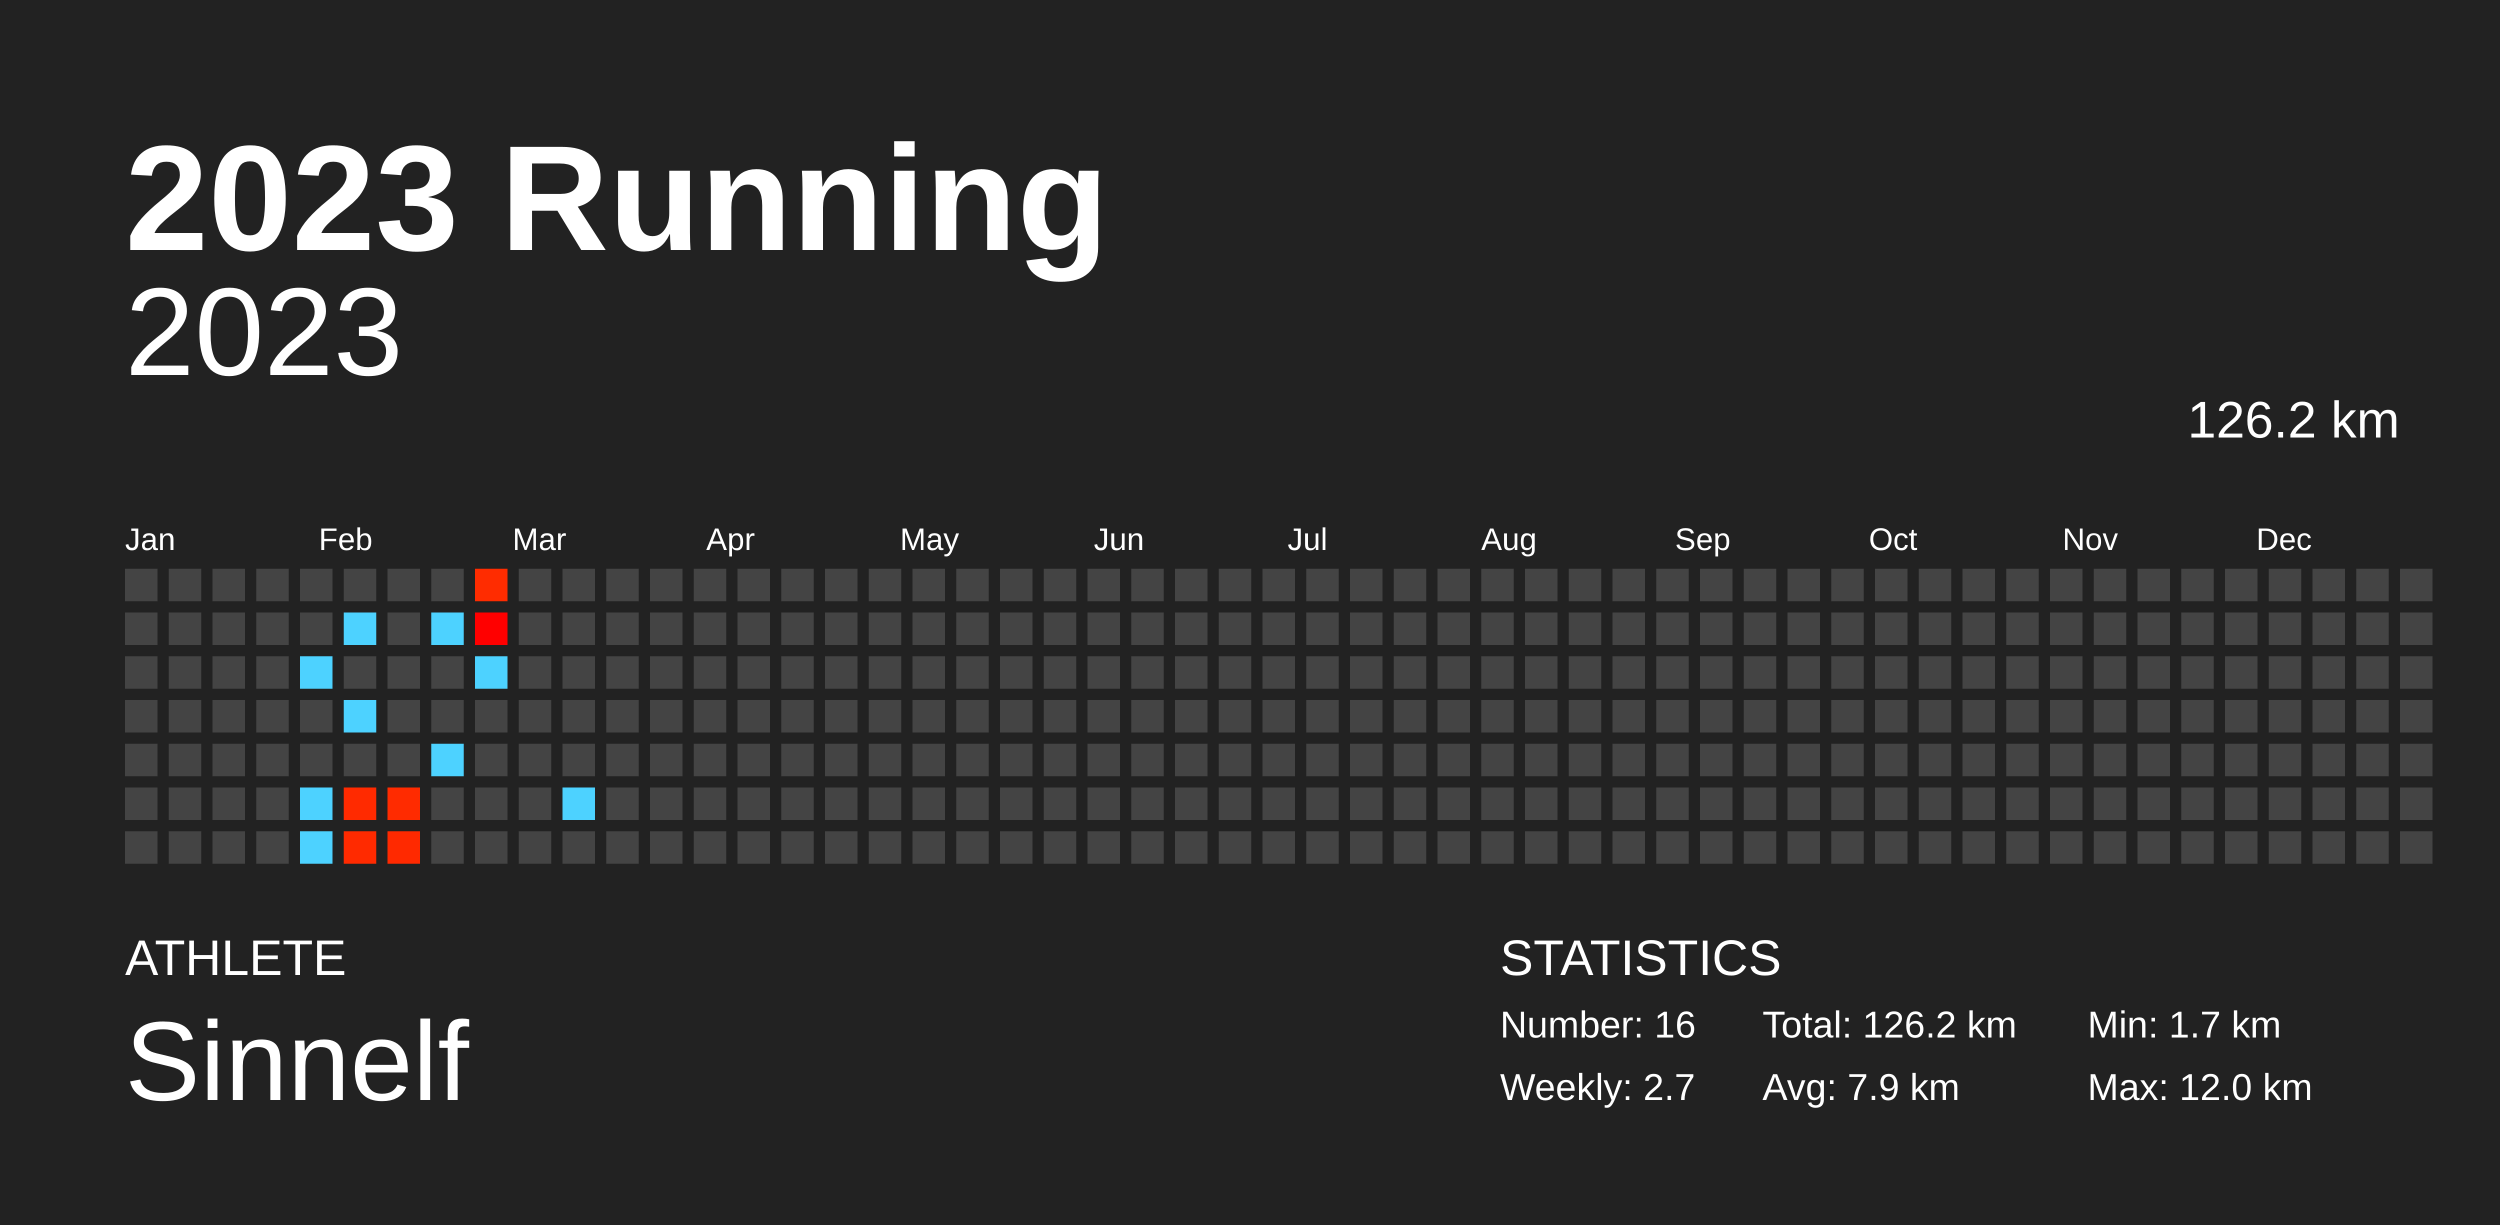
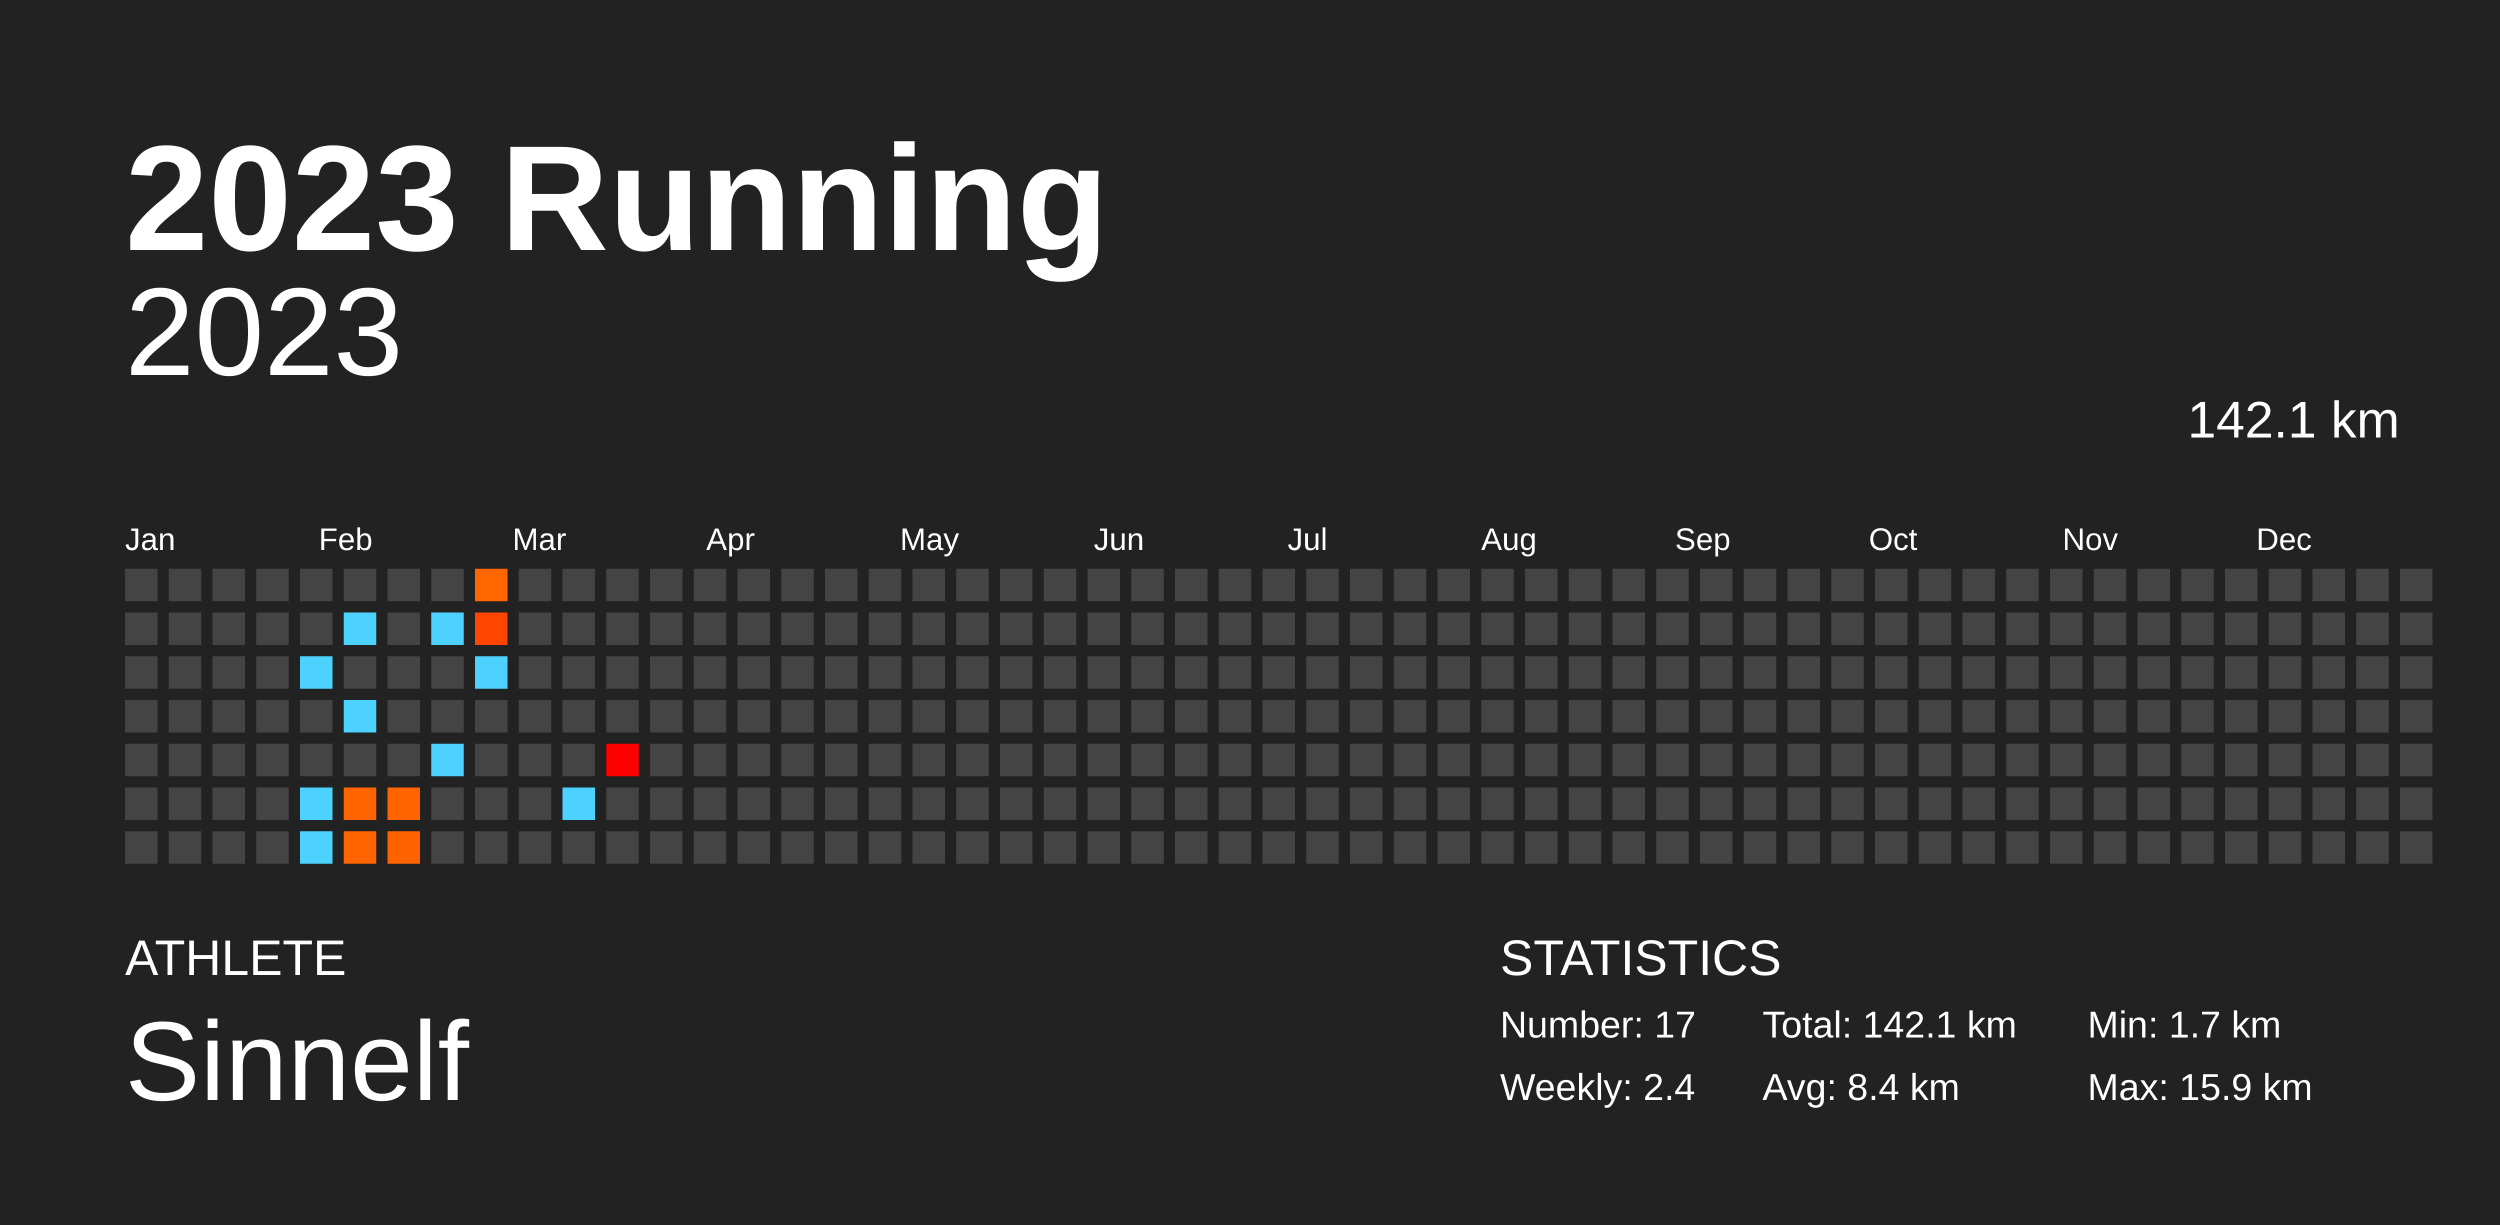
<svg xmlns="http://www.w3.org/2000/svg" baseProfile="full" height="98mm" version="1.1" viewBox="0,0,200,98" width="200mm">
  <defs />
  <rect fill="#222222" height="98" width="200" x="0" y="0" />
  <text fill="#FFFFFF" style="font-size:12px; font-family:Arial; font-weight:bold;" x="10" y="20">2023 Running</text>
  <text fill="#FFFFFF" style="font-size:4px; font-family:Arial" x="10" y="78">ATHLETE</text>
  <text fill="#FFFFFF" style="font-size:9px; font-family:Arial" x="10" y="88">Sinnelf</text>
  <text fill="#FFFFFF" style="font-size:4px; font-family:Arial" x="120" y="78">STATISTICS</text>
-   <text fill="#FFFFFF" style="font-size:3px; font-family:Arial" x="120" y="83">Number: 16</text>
-   <text fill="#FFFFFF" style="font-size:3px; font-family:Arial" x="120" y="88">Weekly: 2.7</text>
-   <text fill="#FFFFFF" style="font-size:3px; font-family:Arial" x="141" y="83">Total: 126.2 km</text>
-   <text fill="#FFFFFF" style="font-size:3px; font-family:Arial" x="141" y="88">Avg: 7.9 km</text>
+   <text fill="#FFFFFF" style="font-size:3px; font-family:Arial" x="120" y="83">Number: 17</text>
+   <text fill="#FFFFFF" style="font-size:3px; font-family:Arial" x="120" y="88">Weekly: 2.4</text>
+   <text fill="#FFFFFF" style="font-size:3px; font-family:Arial" x="141" y="83">Total: 142.1 km</text>
+   <text fill="#FFFFFF" style="font-size:3px; font-family:Arial" x="141" y="88">Avg: 8.4 km</text>
  <text fill="#FFFFFF" style="font-size:3px; font-family:Arial" x="167" y="83">Min: 1.7 km</text>
-   <text fill="#FFFFFF" style="font-size:3px; font-family:Arial" x="167" y="88">Max: 12.0 km</text>
+   <text fill="#FFFFFF" style="font-size:3px; font-family:Arial" x="167" y="88">Max: 15.9 km</text>
  <text alignment-baseline="hanging" fill="#FFFFFF" style="font-size:10.0px; font-family:Arial;" x="10" y="30">2023</text>
-   <text alignment-baseline="hanging" fill="#FFFFFF" style="font-size:4.125px; font-family:Arial;" x="175" y="35">126.2 km</text>
+   <text alignment-baseline="hanging" fill="#FFFFFF" style="font-size:4.125px; font-family:Arial;" x="175" y="35">142.1 km</text>
  <text fill="#FFFFFF" style="font-size:2.5px; font-family:Arial" x="10.0" y="44">Jan</text>
  <text fill="#FFFFFF" style="font-size:2.5px; font-family:Arial" x="25.5" y="44">Feb</text>
  <text fill="#FFFFFF" style="font-size:2.5px; font-family:Arial" x="41.0" y="44">Mar</text>
  <text fill="#FFFFFF" style="font-size:2.5px; font-family:Arial" x="56.5" y="44">Apr</text>
  <text fill="#FFFFFF" style="font-size:2.5px; font-family:Arial" x="72.0" y="44">May</text>
  <text fill="#FFFFFF" style="font-size:2.5px; font-family:Arial" x="87.5" y="44">Jun</text>
  <text fill="#FFFFFF" style="font-size:2.5px; font-family:Arial" x="103.0" y="44">Jul</text>
  <text fill="#FFFFFF" style="font-size:2.5px; font-family:Arial" x="118.5" y="44">Aug</text>
  <text fill="#FFFFFF" style="font-size:2.5px; font-family:Arial" x="134.0" y="44">Sep</text>
  <text fill="#FFFFFF" style="font-size:2.5px; font-family:Arial" x="149.5" y="44">Oct</text>
  <text fill="#FFFFFF" style="font-size:2.5px; font-family:Arial" x="165.0" y="44">Nov</text>
  <text fill="#FFFFFF" style="font-size:2.5px; font-family:Arial" x="180.5" y="44">Dec</text>
  <rect fill="#444444" height="2.6" width="2.6" x="10.0" y="45.5" />
  <rect fill="#444444" height="2.6" width="2.6" x="10.0" y="49.0" />
  <rect fill="#444444" height="2.6" width="2.6" x="10.0" y="52.5" />
  <rect fill="#444444" height="2.6" width="2.6" x="10.0" y="56.0" />
  <rect fill="#444444" height="2.6" width="2.6" x="10.0" y="59.5" />
  <rect fill="#444444" height="2.6" width="2.6" x="10.0" y="63.0" />
  <rect fill="#444444" height="2.6" width="2.6" x="10.0" y="66.5" />
  <rect fill="#444444" height="2.6" width="2.6" x="13.5" y="45.5" />
  <rect fill="#444444" height="2.6" width="2.6" x="13.5" y="49.0" />
  <rect fill="#444444" height="2.6" width="2.6" x="13.5" y="52.5" />
  <rect fill="#444444" height="2.6" width="2.6" x="13.5" y="56.0" />
  <rect fill="#444444" height="2.6" width="2.6" x="13.5" y="59.5" />
  <rect fill="#444444" height="2.6" width="2.6" x="13.5" y="63.0" />
  <rect fill="#444444" height="2.6" width="2.6" x="13.5" y="66.5" />
  <rect fill="#444444" height="2.6" width="2.6" x="17.0" y="45.5" />
  <rect fill="#444444" height="2.6" width="2.6" x="17.0" y="49.0" />
  <rect fill="#444444" height="2.6" width="2.6" x="17.0" y="52.5" />
  <rect fill="#444444" height="2.6" width="2.6" x="17.0" y="56.0" />
  <rect fill="#444444" height="2.6" width="2.6" x="17.0" y="59.5" />
  <rect fill="#444444" height="2.6" width="2.6" x="17.0" y="63.0" />
  <rect fill="#444444" height="2.6" width="2.6" x="17.0" y="66.5" />
  <rect fill="#444444" height="2.6" width="2.6" x="20.5" y="45.5" />
  <rect fill="#444444" height="2.6" width="2.6" x="20.5" y="49.0" />
  <rect fill="#444444" height="2.6" width="2.6" x="20.5" y="52.5" />
  <rect fill="#444444" height="2.6" width="2.6" x="20.5" y="56.0" />
  <rect fill="#444444" height="2.6" width="2.6" x="20.5" y="59.5" />
  <rect fill="#444444" height="2.6" width="2.6" x="20.5" y="63.0" />
  <rect fill="#444444" height="2.6" width="2.6" x="20.5" y="66.5" />
  <rect fill="#444444" height="2.6" width="2.6" x="24.0" y="45.5" />
  <rect fill="#444444" height="2.6" width="2.6" x="24.0" y="49.0" />
  <rect fill="#4dd2ff" height="2.6" width="2.6" x="24.0" y="52.5" />
  <rect fill="#444444" height="2.6" width="2.6" x="24.0" y="56.0" />
  <rect fill="#444444" height="2.6" width="2.6" x="24.0" y="59.5" />
  <rect fill="#4dd2ff" height="2.6" width="2.6" x="24.0" y="63.0" />
  <rect fill="#4dd2ff" height="2.6" width="2.6" x="24.0" y="66.5" />
  <rect fill="#444444" height="2.6" width="2.6" x="27.5" y="45.5" />
  <rect fill="#4dd2ff" height="2.6" width="2.6" x="27.5" y="49.0" />
  <rect fill="#444444" height="2.6" width="2.6" x="27.5" y="52.5" />
  <rect fill="#4dd2ff" height="2.6" width="2.6" x="27.5" y="56.0" />
  <rect fill="#444444" height="2.6" width="2.6" x="27.5" y="59.5" />
-   <rect fill="#ff2a00" height="2.6" width="2.6" x="27.5" y="63.0" />
-   <rect fill="#ff2a00" height="2.6" width="2.6" x="27.5" y="66.5" />
+   <rect fill="#ff6400" height="2.6" width="2.6" x="27.5" y="63.0" />
+   <rect fill="#ff6400" height="2.6" width="2.6" x="27.5" y="66.5" />
  <rect fill="#444444" height="2.6" width="2.6" x="31.0" y="45.5" />
  <rect fill="#444444" height="2.6" width="2.6" x="31.0" y="49.0" />
  <rect fill="#444444" height="2.6" width="2.6" x="31.0" y="52.5" />
  <rect fill="#444444" height="2.6" width="2.6" x="31.0" y="56.0" />
  <rect fill="#444444" height="2.6" width="2.6" x="31.0" y="59.5" />
-   <rect fill="#ff2b00" height="2.6" width="2.6" x="31.0" y="63.0" />
-   <rect fill="#ff2900" height="2.6" width="2.6" x="31.0" y="66.5" />
+   <rect fill="#ff6400" height="2.6" width="2.6" x="31.0" y="63.0" />
+   <rect fill="#ff6300" height="2.6" width="2.6" x="31.0" y="66.5" />
  <rect fill="#444444" height="2.6" width="2.6" x="34.5" y="45.5" />
  <rect fill="#4dd2ff" height="2.6" width="2.6" x="34.5" y="49.0" />
  <rect fill="#444444" height="2.6" width="2.6" x="34.5" y="52.5" />
  <rect fill="#444444" height="2.6" width="2.6" x="34.5" y="56.0" />
  <rect fill="#4dd2ff" height="2.6" width="2.6" x="34.5" y="59.5" />
  <rect fill="#444444" height="2.6" width="2.6" x="34.5" y="63.0" />
  <rect fill="#444444" height="2.6" width="2.6" x="34.5" y="66.5" />
-   <rect fill="#ff2c00" height="2.6" width="2.6" x="38.0" y="45.5" />
-   <rect fill="#ff0000" height="2.6" width="2.6" x="38.0" y="49.0" />
+   <rect fill="#ff6500" height="2.6" width="2.6" x="38.0" y="45.5" />
+   <rect fill="#ff4500" height="2.6" width="2.6" x="38.0" y="49.0" />
  <rect fill="#4dd2ff" height="2.6" width="2.6" x="38.0" y="52.5" />
  <rect fill="#444444" height="2.6" width="2.6" x="38.0" y="56.0" />
  <rect fill="#444444" height="2.6" width="2.6" x="38.0" y="59.5" />
  <rect fill="#444444" height="2.6" width="2.6" x="38.0" y="63.0" />
  <rect fill="#444444" height="2.6" width="2.6" x="38.0" y="66.5" />
  <rect fill="#444444" height="2.6" width="2.6" x="41.5" y="45.5" />
  <rect fill="#444444" height="2.6" width="2.6" x="41.5" y="49.0" />
  <rect fill="#444444" height="2.6" width="2.6" x="41.5" y="52.5" />
  <rect fill="#444444" height="2.6" width="2.6" x="41.5" y="56.0" />
  <rect fill="#444444" height="2.6" width="2.6" x="41.5" y="59.5" />
  <rect fill="#444444" height="2.6" width="2.6" x="41.5" y="63.0" />
  <rect fill="#444444" height="2.6" width="2.6" x="41.5" y="66.5" />
  <rect fill="#444444" height="2.6" width="2.6" x="45.0" y="45.5" />
  <rect fill="#444444" height="2.6" width="2.6" x="45.0" y="49.0" />
  <rect fill="#444444" height="2.6" width="2.6" x="45.0" y="52.5" />
  <rect fill="#444444" height="2.6" width="2.6" x="45.0" y="56.0" />
  <rect fill="#444444" height="2.6" width="2.6" x="45.0" y="59.5" />
  <rect fill="#4dd2ff" height="2.6" width="2.6" x="45.0" y="63.0" />
  <rect fill="#444444" height="2.6" width="2.6" x="45.0" y="66.5" />
  <rect fill="#444444" height="2.6" width="2.6" x="48.5" y="45.5" />
  <rect fill="#444444" height="2.6" width="2.6" x="48.5" y="49.0" />
  <rect fill="#444444" height="2.6" width="2.6" x="48.5" y="52.5" />
  <rect fill="#444444" height="2.6" width="2.6" x="48.5" y="56.0" />
-   <rect fill="#444444" height="2.6" width="2.6" x="48.5" y="59.5" />
+   <rect fill="#ff0000" height="2.6" width="2.6" x="48.5" y="59.5" />
  <rect fill="#444444" height="2.6" width="2.6" x="48.5" y="63.0" />
  <rect fill="#444444" height="2.6" width="2.6" x="48.5" y="66.5" />
  <rect fill="#444444" height="2.6" width="2.6" x="52.0" y="45.5" />
  <rect fill="#444444" height="2.6" width="2.6" x="52.0" y="49.0" />
  <rect fill="#444444" height="2.6" width="2.6" x="52.0" y="52.5" />
  <rect fill="#444444" height="2.6" width="2.6" x="52.0" y="56.0" />
  <rect fill="#444444" height="2.6" width="2.6" x="52.0" y="59.5" />
  <rect fill="#444444" height="2.6" width="2.6" x="52.0" y="63.0" />
  <rect fill="#444444" height="2.6" width="2.6" x="52.0" y="66.5" />
  <rect fill="#444444" height="2.6" width="2.6" x="55.5" y="45.5" />
  <rect fill="#444444" height="2.6" width="2.6" x="55.5" y="49.0" />
  <rect fill="#444444" height="2.6" width="2.6" x="55.5" y="52.5" />
  <rect fill="#444444" height="2.6" width="2.6" x="55.5" y="56.0" />
  <rect fill="#444444" height="2.6" width="2.6" x="55.5" y="59.5" />
  <rect fill="#444444" height="2.6" width="2.6" x="55.5" y="63.0" />
  <rect fill="#444444" height="2.6" width="2.6" x="55.5" y="66.5" />
  <rect fill="#444444" height="2.6" width="2.6" x="59.0" y="45.5" />
  <rect fill="#444444" height="2.6" width="2.6" x="59.0" y="49.0" />
  <rect fill="#444444" height="2.6" width="2.6" x="59.0" y="52.5" />
  <rect fill="#444444" height="2.6" width="2.6" x="59.0" y="56.0" />
  <rect fill="#444444" height="2.6" width="2.6" x="59.0" y="59.5" />
  <rect fill="#444444" height="2.6" width="2.6" x="59.0" y="63.0" />
  <rect fill="#444444" height="2.6" width="2.6" x="59.0" y="66.5" />
  <rect fill="#444444" height="2.6" width="2.6" x="62.5" y="45.5" />
  <rect fill="#444444" height="2.6" width="2.6" x="62.5" y="49.0" />
  <rect fill="#444444" height="2.6" width="2.6" x="62.5" y="52.5" />
  <rect fill="#444444" height="2.6" width="2.6" x="62.5" y="56.0" />
  <rect fill="#444444" height="2.6" width="2.6" x="62.5" y="59.5" />
  <rect fill="#444444" height="2.6" width="2.6" x="62.5" y="63.0" />
  <rect fill="#444444" height="2.6" width="2.6" x="62.5" y="66.5" />
  <rect fill="#444444" height="2.6" width="2.6" x="66.0" y="45.5" />
  <rect fill="#444444" height="2.6" width="2.6" x="66.0" y="49.0" />
  <rect fill="#444444" height="2.6" width="2.6" x="66.0" y="52.5" />
  <rect fill="#444444" height="2.6" width="2.6" x="66.0" y="56.0" />
  <rect fill="#444444" height="2.6" width="2.6" x="66.0" y="59.5" />
  <rect fill="#444444" height="2.6" width="2.6" x="66.0" y="63.0" />
  <rect fill="#444444" height="2.6" width="2.6" x="66.0" y="66.5" />
  <rect fill="#444444" height="2.6" width="2.6" x="69.5" y="45.5" />
  <rect fill="#444444" height="2.6" width="2.6" x="69.5" y="49.0" />
  <rect fill="#444444" height="2.6" width="2.6" x="69.5" y="52.5" />
  <rect fill="#444444" height="2.6" width="2.6" x="69.5" y="56.0" />
  <rect fill="#444444" height="2.6" width="2.6" x="69.5" y="59.5" />
  <rect fill="#444444" height="2.6" width="2.6" x="69.5" y="63.0" />
  <rect fill="#444444" height="2.6" width="2.6" x="69.5" y="66.5" />
  <rect fill="#444444" height="2.6" width="2.6" x="73.0" y="45.5" />
  <rect fill="#444444" height="2.6" width="2.6" x="73.0" y="49.0" />
  <rect fill="#444444" height="2.6" width="2.6" x="73.0" y="52.5" />
  <rect fill="#444444" height="2.6" width="2.6" x="73.0" y="56.0" />
  <rect fill="#444444" height="2.6" width="2.6" x="73.0" y="59.5" />
  <rect fill="#444444" height="2.6" width="2.6" x="73.0" y="63.0" />
  <rect fill="#444444" height="2.6" width="2.6" x="73.0" y="66.5" />
  <rect fill="#444444" height="2.6" width="2.6" x="76.5" y="45.5" />
  <rect fill="#444444" height="2.6" width="2.6" x="76.5" y="49.0" />
  <rect fill="#444444" height="2.6" width="2.6" x="76.5" y="52.5" />
  <rect fill="#444444" height="2.6" width="2.6" x="76.5" y="56.0" />
  <rect fill="#444444" height="2.6" width="2.6" x="76.5" y="59.5" />
  <rect fill="#444444" height="2.6" width="2.6" x="76.5" y="63.0" />
  <rect fill="#444444" height="2.6" width="2.6" x="76.5" y="66.5" />
  <rect fill="#444444" height="2.6" width="2.6" x="80.0" y="45.5" />
  <rect fill="#444444" height="2.6" width="2.6" x="80.0" y="49.0" />
  <rect fill="#444444" height="2.6" width="2.6" x="80.0" y="52.5" />
  <rect fill="#444444" height="2.6" width="2.6" x="80.0" y="56.0" />
  <rect fill="#444444" height="2.6" width="2.6" x="80.0" y="59.5" />
  <rect fill="#444444" height="2.6" width="2.6" x="80.0" y="63.0" />
  <rect fill="#444444" height="2.6" width="2.6" x="80.0" y="66.5" />
  <rect fill="#444444" height="2.6" width="2.6" x="83.5" y="45.5" />
  <rect fill="#444444" height="2.6" width="2.6" x="83.5" y="49.0" />
  <rect fill="#444444" height="2.6" width="2.6" x="83.5" y="52.5" />
  <rect fill="#444444" height="2.6" width="2.6" x="83.5" y="56.0" />
  <rect fill="#444444" height="2.6" width="2.6" x="83.5" y="59.5" />
  <rect fill="#444444" height="2.6" width="2.6" x="83.5" y="63.0" />
  <rect fill="#444444" height="2.6" width="2.6" x="83.5" y="66.5" />
  <rect fill="#444444" height="2.6" width="2.6" x="87.0" y="45.5" />
  <rect fill="#444444" height="2.6" width="2.6" x="87.0" y="49.0" />
  <rect fill="#444444" height="2.6" width="2.6" x="87.0" y="52.5" />
  <rect fill="#444444" height="2.6" width="2.6" x="87.0" y="56.0" />
  <rect fill="#444444" height="2.6" width="2.6" x="87.0" y="59.5" />
  <rect fill="#444444" height="2.6" width="2.6" x="87.0" y="63.0" />
  <rect fill="#444444" height="2.6" width="2.6" x="87.0" y="66.5" />
  <rect fill="#444444" height="2.6" width="2.6" x="90.5" y="45.5" />
  <rect fill="#444444" height="2.6" width="2.6" x="90.5" y="49.0" />
  <rect fill="#444444" height="2.6" width="2.6" x="90.5" y="52.5" />
  <rect fill="#444444" height="2.6" width="2.6" x="90.5" y="56.0" />
  <rect fill="#444444" height="2.6" width="2.6" x="90.5" y="59.5" />
  <rect fill="#444444" height="2.6" width="2.6" x="90.5" y="63.0" />
  <rect fill="#444444" height="2.6" width="2.6" x="90.5" y="66.5" />
  <rect fill="#444444" height="2.6" width="2.6" x="94.0" y="45.5" />
  <rect fill="#444444" height="2.6" width="2.6" x="94.0" y="49.0" />
  <rect fill="#444444" height="2.6" width="2.6" x="94.0" y="52.5" />
  <rect fill="#444444" height="2.6" width="2.6" x="94.0" y="56.0" />
  <rect fill="#444444" height="2.6" width="2.6" x="94.0" y="59.5" />
  <rect fill="#444444" height="2.6" width="2.6" x="94.0" y="63.0" />
  <rect fill="#444444" height="2.6" width="2.6" x="94.0" y="66.5" />
  <rect fill="#444444" height="2.6" width="2.6" x="97.5" y="45.5" />
  <rect fill="#444444" height="2.6" width="2.6" x="97.5" y="49.0" />
  <rect fill="#444444" height="2.6" width="2.6" x="97.5" y="52.5" />
  <rect fill="#444444" height="2.6" width="2.6" x="97.5" y="56.0" />
  <rect fill="#444444" height="2.6" width="2.6" x="97.5" y="59.5" />
  <rect fill="#444444" height="2.6" width="2.6" x="97.5" y="63.0" />
  <rect fill="#444444" height="2.6" width="2.6" x="97.5" y="66.5" />
  <rect fill="#444444" height="2.6" width="2.6" x="101.0" y="45.5" />
  <rect fill="#444444" height="2.6" width="2.6" x="101.0" y="49.0" />
  <rect fill="#444444" height="2.6" width="2.6" x="101.0" y="52.5" />
  <rect fill="#444444" height="2.6" width="2.6" x="101.0" y="56.0" />
  <rect fill="#444444" height="2.6" width="2.6" x="101.0" y="59.5" />
  <rect fill="#444444" height="2.6" width="2.6" x="101.0" y="63.0" />
  <rect fill="#444444" height="2.6" width="2.6" x="101.0" y="66.5" />
  <rect fill="#444444" height="2.6" width="2.6" x="104.5" y="45.5" />
  <rect fill="#444444" height="2.6" width="2.6" x="104.5" y="49.0" />
  <rect fill="#444444" height="2.6" width="2.6" x="104.5" y="52.5" />
  <rect fill="#444444" height="2.6" width="2.6" x="104.5" y="56.0" />
  <rect fill="#444444" height="2.6" width="2.6" x="104.5" y="59.5" />
  <rect fill="#444444" height="2.6" width="2.6" x="104.5" y="63.0" />
  <rect fill="#444444" height="2.6" width="2.6" x="104.5" y="66.5" />
  <rect fill="#444444" height="2.6" width="2.6" x="108.0" y="45.5" />
  <rect fill="#444444" height="2.6" width="2.6" x="108.0" y="49.0" />
  <rect fill="#444444" height="2.6" width="2.6" x="108.0" y="52.5" />
  <rect fill="#444444" height="2.6" width="2.6" x="108.0" y="56.0" />
  <rect fill="#444444" height="2.6" width="2.6" x="108.0" y="59.5" />
  <rect fill="#444444" height="2.6" width="2.6" x="108.0" y="63.0" />
  <rect fill="#444444" height="2.6" width="2.6" x="108.0" y="66.5" />
  <rect fill="#444444" height="2.6" width="2.6" x="111.5" y="45.5" />
  <rect fill="#444444" height="2.6" width="2.6" x="111.5" y="49.0" />
  <rect fill="#444444" height="2.6" width="2.6" x="111.5" y="52.5" />
  <rect fill="#444444" height="2.6" width="2.6" x="111.5" y="56.0" />
  <rect fill="#444444" height="2.6" width="2.6" x="111.5" y="59.5" />
  <rect fill="#444444" height="2.6" width="2.6" x="111.5" y="63.0" />
  <rect fill="#444444" height="2.6" width="2.6" x="111.5" y="66.5" />
  <rect fill="#444444" height="2.6" width="2.6" x="115.0" y="45.5" />
  <rect fill="#444444" height="2.6" width="2.6" x="115.0" y="49.0" />
  <rect fill="#444444" height="2.6" width="2.6" x="115.0" y="52.5" />
  <rect fill="#444444" height="2.6" width="2.6" x="115.0" y="56.0" />
  <rect fill="#444444" height="2.6" width="2.6" x="115.0" y="59.5" />
  <rect fill="#444444" height="2.6" width="2.6" x="115.0" y="63.0" />
  <rect fill="#444444" height="2.6" width="2.6" x="115.0" y="66.5" />
  <rect fill="#444444" height="2.6" width="2.6" x="118.5" y="45.5" />
  <rect fill="#444444" height="2.6" width="2.6" x="118.5" y="49.0" />
  <rect fill="#444444" height="2.6" width="2.6" x="118.5" y="52.5" />
  <rect fill="#444444" height="2.6" width="2.6" x="118.5" y="56.0" />
  <rect fill="#444444" height="2.6" width="2.6" x="118.5" y="59.5" />
  <rect fill="#444444" height="2.6" width="2.6" x="118.5" y="63.0" />
  <rect fill="#444444" height="2.6" width="2.6" x="118.5" y="66.5" />
  <rect fill="#444444" height="2.6" width="2.6" x="122.0" y="45.5" />
  <rect fill="#444444" height="2.6" width="2.6" x="122.0" y="49.0" />
  <rect fill="#444444" height="2.6" width="2.6" x="122.0" y="52.5" />
  <rect fill="#444444" height="2.6" width="2.6" x="122.0" y="56.0" />
  <rect fill="#444444" height="2.6" width="2.6" x="122.0" y="59.5" />
  <rect fill="#444444" height="2.6" width="2.6" x="122.0" y="63.0" />
  <rect fill="#444444" height="2.6" width="2.6" x="122.0" y="66.5" />
  <rect fill="#444444" height="2.6" width="2.6" x="125.5" y="45.5" />
  <rect fill="#444444" height="2.6" width="2.6" x="125.5" y="49.0" />
  <rect fill="#444444" height="2.6" width="2.6" x="125.5" y="52.5" />
  <rect fill="#444444" height="2.6" width="2.6" x="125.5" y="56.0" />
  <rect fill="#444444" height="2.6" width="2.6" x="125.5" y="59.5" />
  <rect fill="#444444" height="2.6" width="2.6" x="125.5" y="63.0" />
  <rect fill="#444444" height="2.6" width="2.6" x="125.5" y="66.5" />
  <rect fill="#444444" height="2.6" width="2.6" x="129.0" y="45.5" />
  <rect fill="#444444" height="2.6" width="2.6" x="129.0" y="49.0" />
  <rect fill="#444444" height="2.6" width="2.6" x="129.0" y="52.5" />
  <rect fill="#444444" height="2.6" width="2.6" x="129.0" y="56.0" />
  <rect fill="#444444" height="2.6" width="2.6" x="129.0" y="59.5" />
  <rect fill="#444444" height="2.6" width="2.6" x="129.0" y="63.0" />
  <rect fill="#444444" height="2.6" width="2.6" x="129.0" y="66.5" />
  <rect fill="#444444" height="2.6" width="2.6" x="132.5" y="45.5" />
  <rect fill="#444444" height="2.6" width="2.6" x="132.5" y="49.0" />
  <rect fill="#444444" height="2.6" width="2.6" x="132.5" y="52.5" />
  <rect fill="#444444" height="2.6" width="2.6" x="132.5" y="56.0" />
  <rect fill="#444444" height="2.6" width="2.6" x="132.5" y="59.5" />
  <rect fill="#444444" height="2.6" width="2.6" x="132.5" y="63.0" />
  <rect fill="#444444" height="2.6" width="2.6" x="132.5" y="66.5" />
  <rect fill="#444444" height="2.6" width="2.6" x="136.0" y="45.5" />
  <rect fill="#444444" height="2.6" width="2.6" x="136.0" y="49.0" />
  <rect fill="#444444" height="2.6" width="2.6" x="136.0" y="52.5" />
  <rect fill="#444444" height="2.6" width="2.6" x="136.0" y="56.0" />
  <rect fill="#444444" height="2.6" width="2.6" x="136.0" y="59.5" />
  <rect fill="#444444" height="2.6" width="2.6" x="136.0" y="63.0" />
  <rect fill="#444444" height="2.6" width="2.6" x="136.0" y="66.5" />
  <rect fill="#444444" height="2.6" width="2.6" x="139.5" y="45.5" />
  <rect fill="#444444" height="2.6" width="2.6" x="139.5" y="49.0" />
  <rect fill="#444444" height="2.6" width="2.6" x="139.5" y="52.5" />
  <rect fill="#444444" height="2.6" width="2.6" x="139.5" y="56.0" />
  <rect fill="#444444" height="2.6" width="2.6" x="139.5" y="59.5" />
  <rect fill="#444444" height="2.6" width="2.6" x="139.5" y="63.0" />
  <rect fill="#444444" height="2.6" width="2.6" x="139.5" y="66.5" />
  <rect fill="#444444" height="2.6" width="2.6" x="143.0" y="45.5" />
  <rect fill="#444444" height="2.6" width="2.6" x="143.0" y="49.0" />
  <rect fill="#444444" height="2.6" width="2.6" x="143.0" y="52.5" />
  <rect fill="#444444" height="2.6" width="2.6" x="143.0" y="56.0" />
  <rect fill="#444444" height="2.6" width="2.6" x="143.0" y="59.5" />
  <rect fill="#444444" height="2.6" width="2.6" x="143.0" y="63.0" />
  <rect fill="#444444" height="2.6" width="2.6" x="143.0" y="66.5" />
  <rect fill="#444444" height="2.6" width="2.6" x="146.5" y="45.5" />
  <rect fill="#444444" height="2.6" width="2.6" x="146.5" y="49.0" />
  <rect fill="#444444" height="2.6" width="2.6" x="146.5" y="52.5" />
  <rect fill="#444444" height="2.6" width="2.6" x="146.5" y="56.0" />
  <rect fill="#444444" height="2.6" width="2.6" x="146.5" y="59.5" />
  <rect fill="#444444" height="2.6" width="2.6" x="146.5" y="63.0" />
  <rect fill="#444444" height="2.6" width="2.6" x="146.5" y="66.5" />
  <rect fill="#444444" height="2.6" width="2.6" x="150.0" y="45.5" />
  <rect fill="#444444" height="2.6" width="2.6" x="150.0" y="49.0" />
  <rect fill="#444444" height="2.6" width="2.6" x="150.0" y="52.5" />
  <rect fill="#444444" height="2.6" width="2.6" x="150.0" y="56.0" />
  <rect fill="#444444" height="2.6" width="2.6" x="150.0" y="59.5" />
  <rect fill="#444444" height="2.6" width="2.6" x="150.0" y="63.0" />
  <rect fill="#444444" height="2.6" width="2.6" x="150.0" y="66.5" />
  <rect fill="#444444" height="2.6" width="2.6" x="153.5" y="45.5" />
  <rect fill="#444444" height="2.6" width="2.6" x="153.5" y="49.0" />
  <rect fill="#444444" height="2.6" width="2.6" x="153.5" y="52.5" />
  <rect fill="#444444" height="2.6" width="2.6" x="153.5" y="56.0" />
  <rect fill="#444444" height="2.6" width="2.6" x="153.5" y="59.5" />
  <rect fill="#444444" height="2.6" width="2.6" x="153.5" y="63.0" />
  <rect fill="#444444" height="2.6" width="2.6" x="153.5" y="66.5" />
  <rect fill="#444444" height="2.6" width="2.6" x="157.0" y="45.5" />
  <rect fill="#444444" height="2.6" width="2.6" x="157.0" y="49.0" />
  <rect fill="#444444" height="2.6" width="2.6" x="157.0" y="52.5" />
  <rect fill="#444444" height="2.6" width="2.6" x="157.0" y="56.0" />
  <rect fill="#444444" height="2.6" width="2.6" x="157.0" y="59.5" />
  <rect fill="#444444" height="2.6" width="2.6" x="157.0" y="63.0" />
  <rect fill="#444444" height="2.6" width="2.6" x="157.0" y="66.5" />
  <rect fill="#444444" height="2.6" width="2.6" x="160.5" y="45.5" />
  <rect fill="#444444" height="2.6" width="2.6" x="160.5" y="49.0" />
  <rect fill="#444444" height="2.6" width="2.6" x="160.5" y="52.5" />
  <rect fill="#444444" height="2.6" width="2.6" x="160.5" y="56.0" />
  <rect fill="#444444" height="2.6" width="2.6" x="160.5" y="59.5" />
  <rect fill="#444444" height="2.6" width="2.6" x="160.5" y="63.0" />
  <rect fill="#444444" height="2.6" width="2.6" x="160.5" y="66.5" />
  <rect fill="#444444" height="2.6" width="2.6" x="164.0" y="45.5" />
  <rect fill="#444444" height="2.6" width="2.6" x="164.0" y="49.0" />
  <rect fill="#444444" height="2.6" width="2.6" x="164.0" y="52.5" />
  <rect fill="#444444" height="2.6" width="2.6" x="164.0" y="56.0" />
  <rect fill="#444444" height="2.6" width="2.6" x="164.0" y="59.5" />
  <rect fill="#444444" height="2.6" width="2.6" x="164.0" y="63.0" />
  <rect fill="#444444" height="2.6" width="2.6" x="164.0" y="66.5" />
  <rect fill="#444444" height="2.6" width="2.6" x="167.5" y="45.5" />
  <rect fill="#444444" height="2.6" width="2.6" x="167.5" y="49.0" />
  <rect fill="#444444" height="2.6" width="2.6" x="167.5" y="52.5" />
  <rect fill="#444444" height="2.6" width="2.6" x="167.5" y="56.0" />
  <rect fill="#444444" height="2.6" width="2.6" x="167.5" y="59.5" />
  <rect fill="#444444" height="2.6" width="2.6" x="167.5" y="63.0" />
  <rect fill="#444444" height="2.6" width="2.6" x="167.5" y="66.5" />
  <rect fill="#444444" height="2.6" width="2.6" x="171.0" y="45.5" />
  <rect fill="#444444" height="2.6" width="2.6" x="171.0" y="49.0" />
  <rect fill="#444444" height="2.6" width="2.6" x="171.0" y="52.5" />
  <rect fill="#444444" height="2.6" width="2.6" x="171.0" y="56.0" />
  <rect fill="#444444" height="2.6" width="2.6" x="171.0" y="59.5" />
  <rect fill="#444444" height="2.6" width="2.6" x="171.0" y="63.0" />
  <rect fill="#444444" height="2.6" width="2.6" x="171.0" y="66.5" />
  <rect fill="#444444" height="2.6" width="2.6" x="174.5" y="45.5" />
  <rect fill="#444444" height="2.6" width="2.6" x="174.5" y="49.0" />
  <rect fill="#444444" height="2.6" width="2.6" x="174.5" y="52.5" />
  <rect fill="#444444" height="2.6" width="2.6" x="174.5" y="56.0" />
  <rect fill="#444444" height="2.6" width="2.6" x="174.5" y="59.5" />
  <rect fill="#444444" height="2.6" width="2.6" x="174.5" y="63.0" />
  <rect fill="#444444" height="2.6" width="2.6" x="174.5" y="66.5" />
  <rect fill="#444444" height="2.6" width="2.6" x="178.0" y="45.5" />
  <rect fill="#444444" height="2.6" width="2.6" x="178.0" y="49.0" />
  <rect fill="#444444" height="2.6" width="2.6" x="178.0" y="52.5" />
  <rect fill="#444444" height="2.6" width="2.6" x="178.0" y="56.0" />
  <rect fill="#444444" height="2.6" width="2.6" x="178.0" y="59.5" />
  <rect fill="#444444" height="2.6" width="2.6" x="178.0" y="63.0" />
  <rect fill="#444444" height="2.6" width="2.6" x="178.0" y="66.5" />
  <rect fill="#444444" height="2.6" width="2.6" x="181.5" y="45.5" />
  <rect fill="#444444" height="2.6" width="2.6" x="181.5" y="49.0" />
  <rect fill="#444444" height="2.6" width="2.6" x="181.5" y="52.5" />
  <rect fill="#444444" height="2.6" width="2.6" x="181.5" y="56.0" />
  <rect fill="#444444" height="2.6" width="2.6" x="181.5" y="59.5" />
  <rect fill="#444444" height="2.6" width="2.6" x="181.5" y="63.0" />
  <rect fill="#444444" height="2.6" width="2.6" x="181.5" y="66.5" />
  <rect fill="#444444" height="2.6" width="2.6" x="185.0" y="45.5" />
  <rect fill="#444444" height="2.6" width="2.6" x="185.0" y="49.0" />
  <rect fill="#444444" height="2.6" width="2.6" x="185.0" y="52.5" />
  <rect fill="#444444" height="2.6" width="2.6" x="185.0" y="56.0" />
  <rect fill="#444444" height="2.6" width="2.6" x="185.0" y="59.5" />
  <rect fill="#444444" height="2.6" width="2.6" x="185.0" y="63.0" />
  <rect fill="#444444" height="2.6" width="2.6" x="185.0" y="66.5" />
  <rect fill="#444444" height="2.6" width="2.6" x="188.5" y="45.5" />
  <rect fill="#444444" height="2.6" width="2.6" x="188.5" y="49.0" />
  <rect fill="#444444" height="2.6" width="2.6" x="188.5" y="52.5" />
  <rect fill="#444444" height="2.6" width="2.6" x="188.5" y="56.0" />
  <rect fill="#444444" height="2.6" width="2.6" x="188.5" y="59.5" />
  <rect fill="#444444" height="2.6" width="2.6" x="188.5" y="63.0" />
  <rect fill="#444444" height="2.6" width="2.6" x="188.5" y="66.5" />
  <rect fill="#444444" height="2.6" width="2.6" x="192.0" y="45.5" />
  <rect fill="#444444" height="2.6" width="2.6" x="192.0" y="49.0" />
  <rect fill="#444444" height="2.6" width="2.6" x="192.0" y="52.5" />
  <rect fill="#444444" height="2.6" width="2.6" x="192.0" y="56.0" />
  <rect fill="#444444" height="2.6" width="2.6" x="192.0" y="59.5" />
  <rect fill="#444444" height="2.6" width="2.6" x="192.0" y="63.0" />
  <rect fill="#444444" height="2.6" width="2.6" x="192.0" y="66.5" />
</svg>
